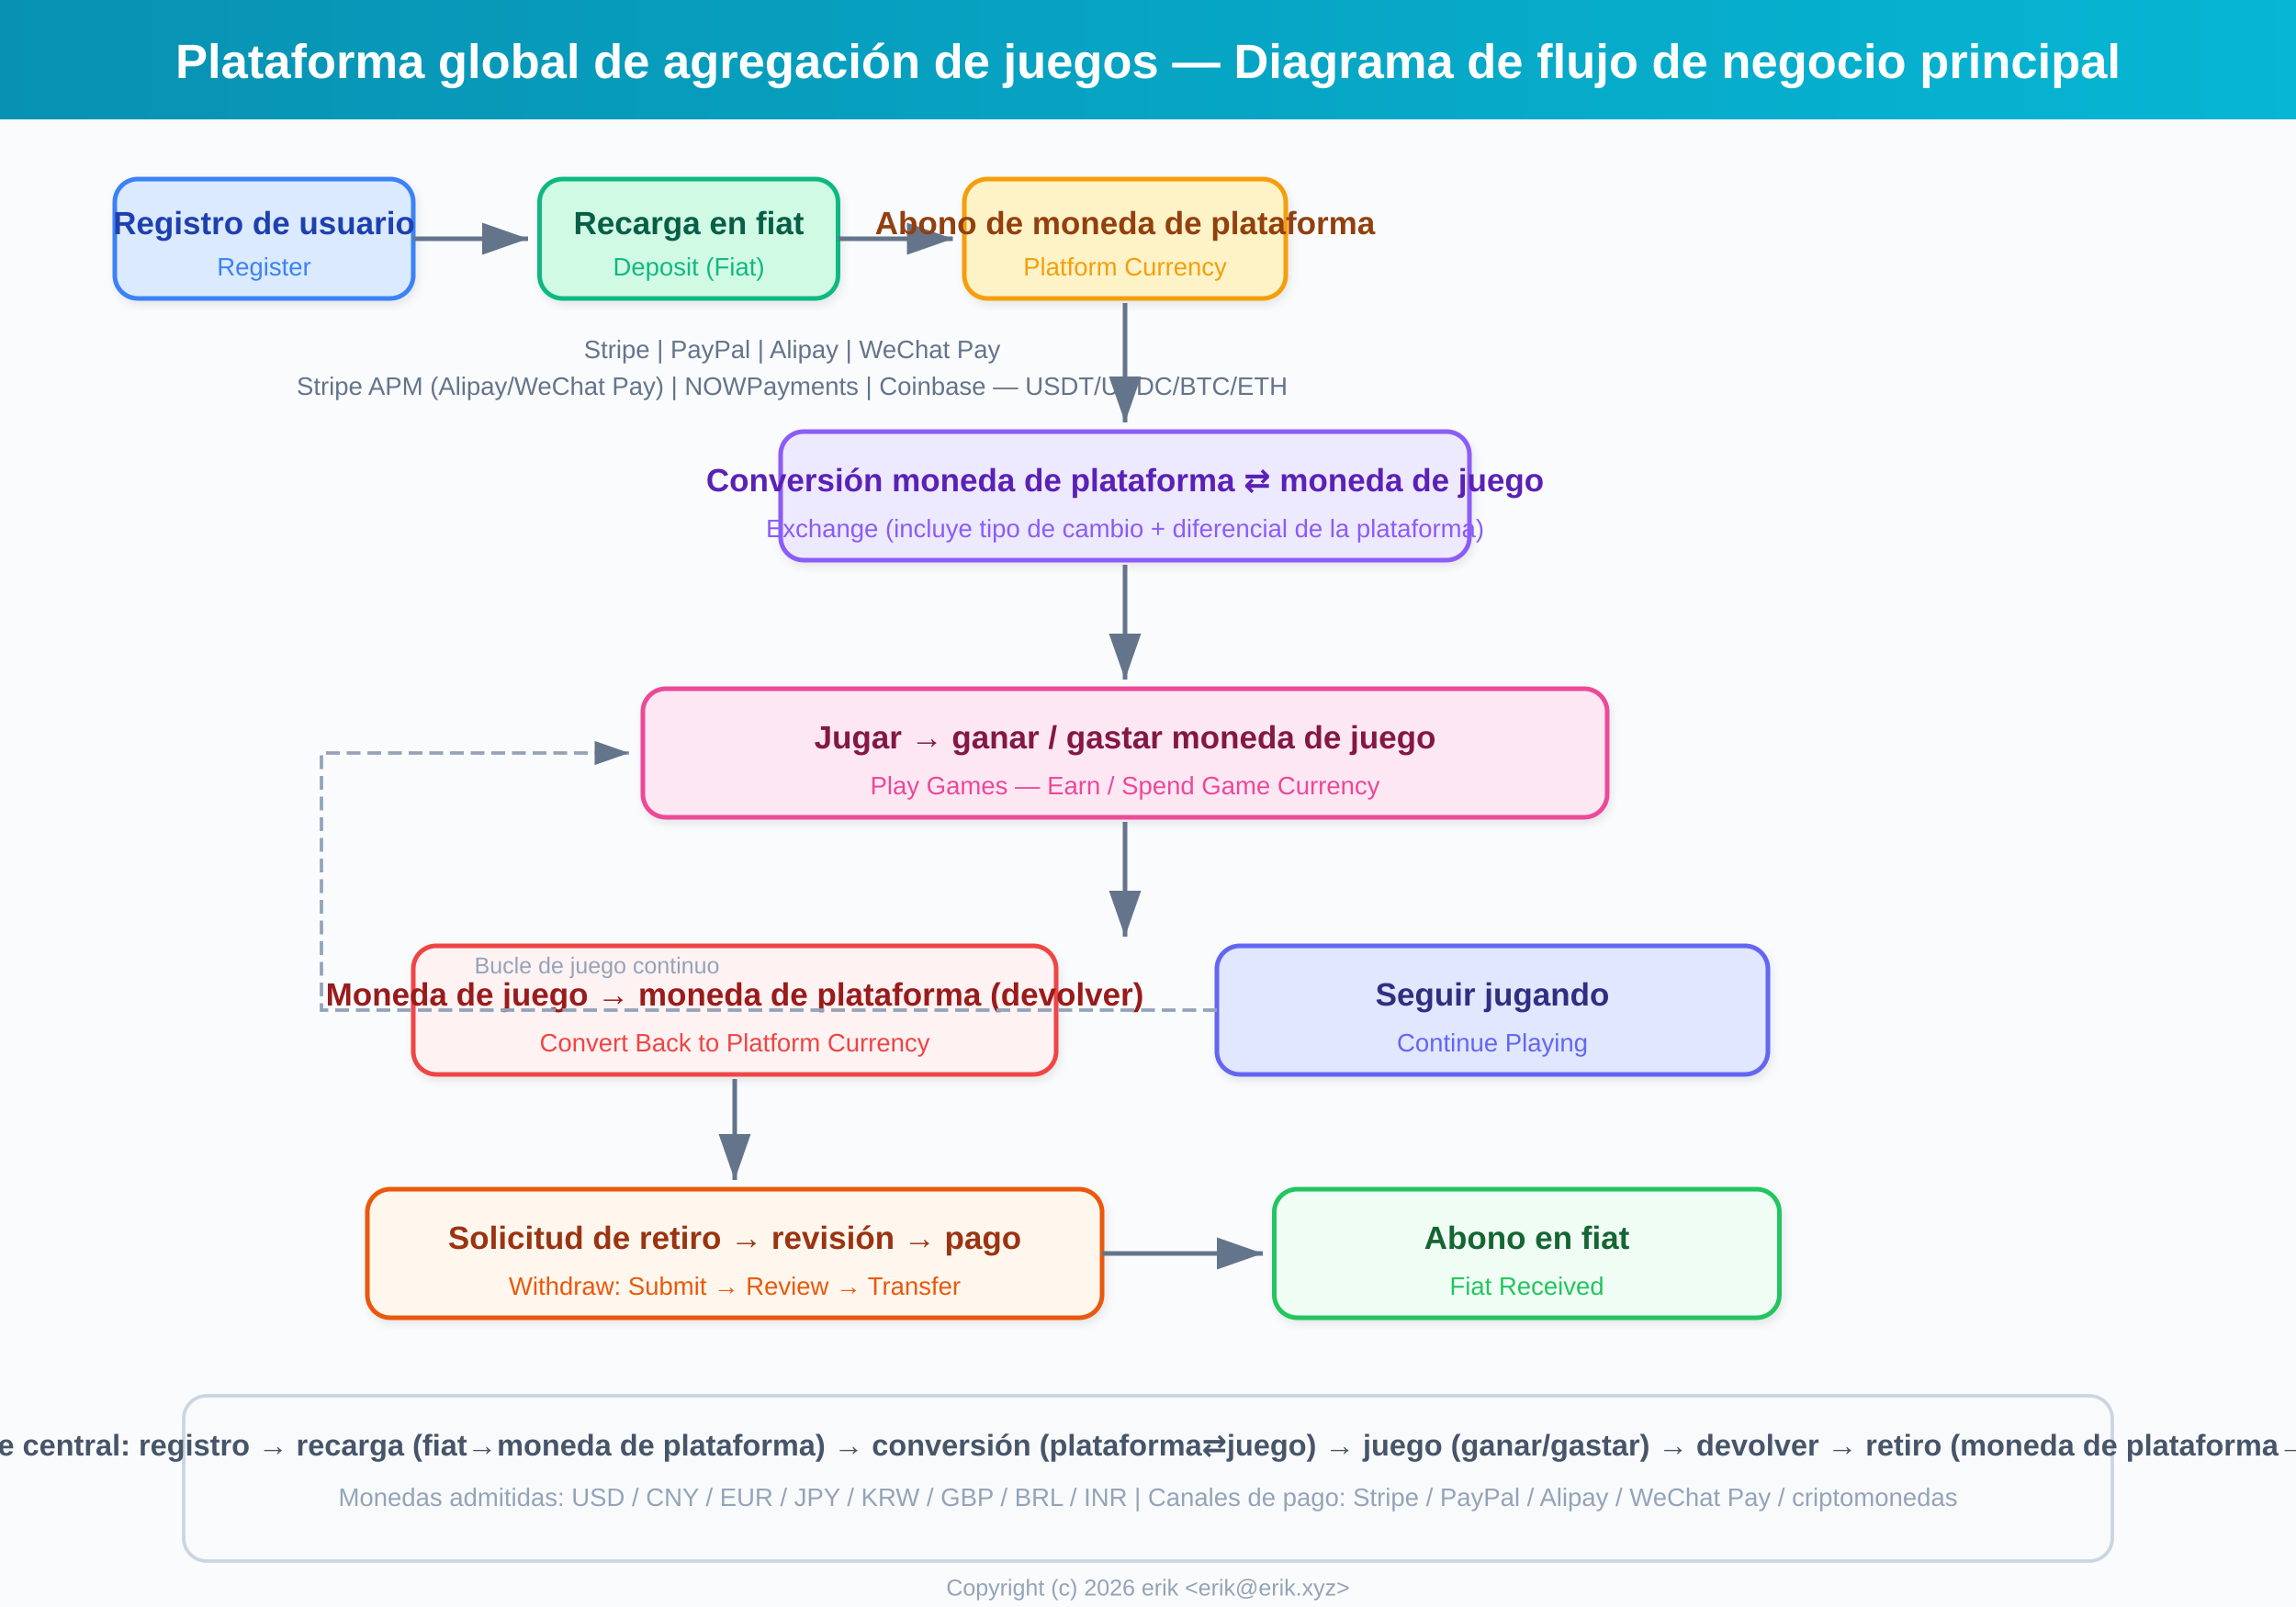
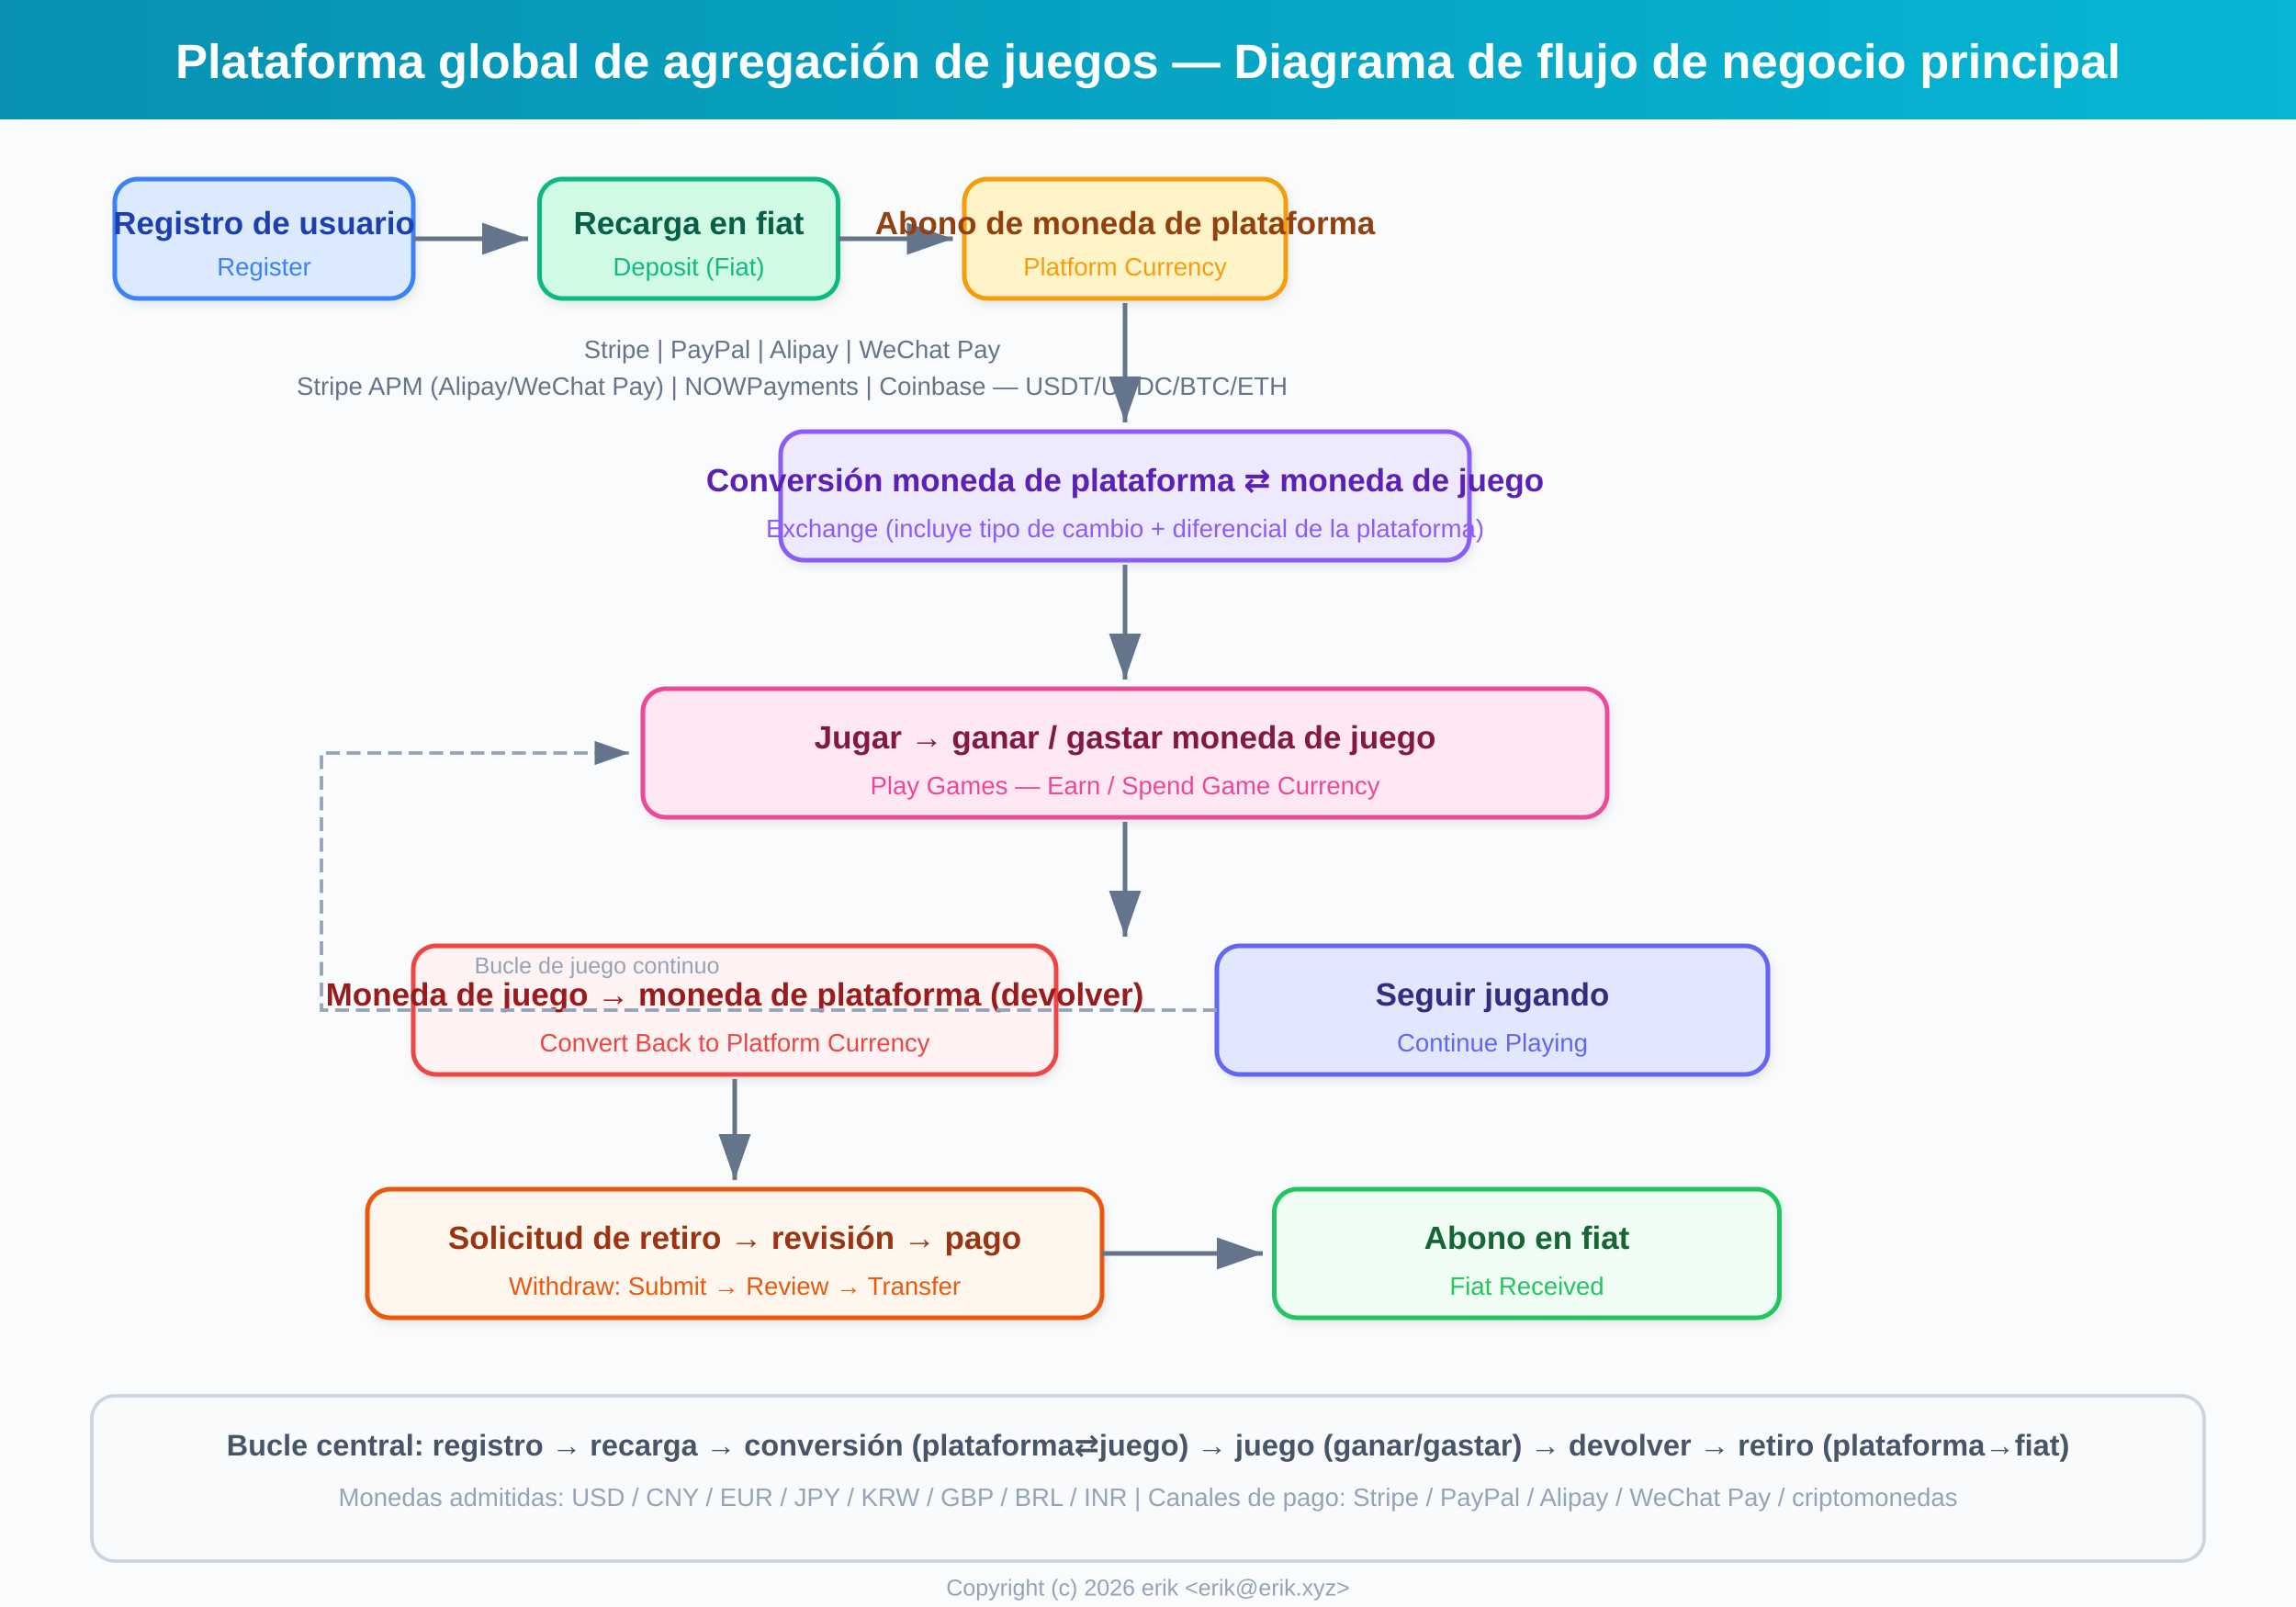
<svg xmlns="http://www.w3.org/2000/svg" viewBox="0 0 1000 700" font-family="Arial, 'Noto Sans SC', 'Noto Sans', sans-serif">
  <defs>
    <marker id="arr" markerWidth="10" markerHeight="7" refX="10" refY="3.5" orient="auto">
      <polygon points="0 0, 10 3.5, 0 7" fill="#64748b" />
    </marker>
    <linearGradient id="hd" x1="0" y1="0" x2="1" y2="0">
      <stop offset="0%" stop-color="#0891b2" />
      <stop offset="100%" stop-color="#06b6d4" />
    </linearGradient>
    <filter id="sh">
      <feDropShadow dx="1" dy="2" stdDeviation="2" flood-opacity=".08" />
    </filter>
  </defs>
  <rect width="1000" height="700" fill="#fafbfc" />
  <rect x="0" y="0" width="1000" height="52" fill="url(#hd)" />
  <text x="500" y="34" text-anchor="middle" fill="#fff" font-size="21" font-weight="bold">Plataforma global de agregación de juegos — Diagrama de flujo de negocio principal</text>
  <rect x="50" y="78" width="130" height="52" rx="10" fill="#dbeafe" stroke="#3b82f6" stroke-width="2" filter="url(#sh)" />
  <text x="115" y="102" text-anchor="middle" fill="#1e40af" font-size="14" font-weight="bold">Registro de usuario</text>
  <text x="115" y="120" text-anchor="middle" fill="#3b82f6" font-size="11">Register</text>
  <line x1="180" y1="104" x2="230" y2="104" stroke="#64748b" stroke-width="2" marker-end="url(#arr)" />
  <rect x="235" y="78" width="130" height="52" rx="10" fill="#d1fae5" stroke="#10b981" stroke-width="2" filter="url(#sh)" />
  <text x="300" y="102" text-anchor="middle" fill="#065f46" font-size="14" font-weight="bold">Recarga en fiat</text>
  <text x="300" y="120" text-anchor="middle" fill="#10b981" font-size="11">Deposit (Fiat)</text>
  <line x1="365" y1="104" x2="415" y2="104" stroke="#64748b" stroke-width="2" marker-end="url(#arr)" />
  <rect x="420" y="78" width="140" height="52" rx="10" fill="#fef3c7" stroke="#f59e0b" stroke-width="2" filter="url(#sh)" />
  <text x="490" y="102" text-anchor="middle" fill="#92400e" font-size="14" font-weight="bold">Abono de moneda de plataforma</text>
  <text x="490" y="120" text-anchor="middle" fill="#f59e0b" font-size="11">Platform Currency</text>
  <text x="345" y="156" text-anchor="middle" fill="#64748b" font-size="11">Stripe | PayPal | Alipay | WeChat Pay</text>
  <text x="345" y="172" text-anchor="middle" fill="#64748b" font-size="11">Stripe APM (Alipay/WeChat Pay) | NOWPayments | Coinbase — USDT/USDC/BTC/ETH</text>
  <line x1="490" y1="132" x2="490" y2="184" stroke="#64748b" stroke-width="2" marker-end="url(#arr)" />
  <rect x="340" y="188" width="300" height="56" rx="10" fill="#ede9fe" stroke="#8b5cf6" stroke-width="2" filter="url(#sh)" />
  <text x="490" y="214" text-anchor="middle" fill="#5b21b6" font-size="14" font-weight="bold">Conversión moneda de plataforma ⇄ moneda de juego</text>
  <text x="490" y="234" text-anchor="middle" fill="#8b5cf6" font-size="11">Exchange (incluye tipo de cambio + diferencial de la plataforma)</text>
  <line x1="490" y1="246" x2="490" y2="296" stroke="#64748b" stroke-width="2" marker-end="url(#arr)" />
  <rect x="280" y="300" width="420" height="56" rx="10" fill="#fce7f3" stroke="#ec4899" stroke-width="2" filter="url(#sh)" />
  <text x="490" y="326" text-anchor="middle" fill="#831843" font-size="14" font-weight="bold">Jugar → ganar / gastar moneda de juego</text>
  <text x="490" y="346" text-anchor="middle" fill="#ec4899" font-size="11">Play Games — Earn / Spend Game Currency</text>
  <line x1="490" y1="358" x2="490" y2="408" stroke="#64748b" stroke-width="2" marker-end="url(#arr)" />
  <rect x="180" y="412" width="280" height="56" rx="10" fill="#fef2f2" stroke="#ef4444" stroke-width="2" filter="url(#sh)" />
  <text x="320" y="438" text-anchor="middle" fill="#991b1b" font-size="14" font-weight="bold">Moneda de juego → moneda de plataforma (devolver)</text>
  <text x="320" y="458" text-anchor="middle" fill="#ef4444" font-size="11">Convert Back to Platform Currency</text>
  <rect x="530" y="412" width="240" height="56" rx="10" fill="#e0e7ff" stroke="#6366f1" stroke-width="2" filter="url(#sh)" />
  <text x="650" y="438" text-anchor="middle" fill="#312e81" font-size="14" font-weight="bold">Seguir jugando</text>
  <text x="650" y="458" text-anchor="middle" fill="#6366f1" font-size="11">Continue Playing</text>
  <path d="M 530 440 L 140 440 L 140 328 L 274 328" fill="none" stroke="#94a3b8" stroke-width="1.5" stroke-dasharray="6,3" marker-end="url(#arr)" />
  <text x="260" y="424" text-anchor="middle" fill="#94a3b8" font-size="10">Bucle de juego continuo</text>
  <line x1="320" y1="470" x2="320" y2="514" stroke="#64748b" stroke-width="2" marker-end="url(#arr)" />
  <rect x="160" y="518" width="320" height="56" rx="10" fill="#fff7ed" stroke="#ea580c" stroke-width="2" filter="url(#sh)" />
  <text x="320" y="544" text-anchor="middle" fill="#9a3412" font-size="14" font-weight="bold">Solicitud de retiro → revisión → pago</text>
  <text x="320" y="564" text-anchor="middle" fill="#ea580c" font-size="11">Withdraw: Submit → Review → Transfer</text>
  <line x1="480" y1="546" x2="550" y2="546" stroke="#64748b" stroke-width="2" marker-end="url(#arr)" />
  <rect x="555" y="518" width="220" height="56" rx="10" fill="#f0fdf4" stroke="#22c55e" stroke-width="2" filter="url(#sh)" />
  <text x="665" y="544" text-anchor="middle" fill="#166534" font-size="14" font-weight="bold">Abono en fiat</text>
  <text x="665" y="564" text-anchor="middle" fill="#22c55e" font-size="11">Fiat Received</text>
-   <rect x="80" y="608" width="840" height="72" rx="10" fill="#f8fafc" stroke="#cbd5e1" stroke-width="1.5" />
-   <text x="500" y="634" text-anchor="middle" fill="#475569" font-size="13" font-weight="bold">Bucle central: registro → recarga (fiat→moneda de plataforma) → conversión (plataforma⇄juego) → juego (ganar/gastar) → devolver → retiro (moneda de plataforma→fiat)</text>
+   <rect x="40" y="608" width="920" height="72" rx="10" fill="#f8fafc" stroke="#cbd5e1" stroke-width="1.5" />
+   <text x="500" y="634" text-anchor="middle" fill="#475569" font-size="13" font-weight="bold">Bucle central: registro → recarga → conversión (plataforma⇄juego) → juego (ganar/gastar) → devolver → retiro (plataforma→fiat)</text>
  <text x="500" y="656" text-anchor="middle" fill="#94a3b8" font-size="11">Monedas admitidas: USD / CNY / EUR / JPY / KRW / GBP / BRL / INR  |  Canales de pago: Stripe / PayPal / Alipay / WeChat Pay / criptomonedas</text>
  <text x="500" y="695" text-anchor="middle" fill="#94a3b8" font-size="10">Copyright (c) 2026 erik &lt;erik@erik.xyz&gt;</text>
</svg>
